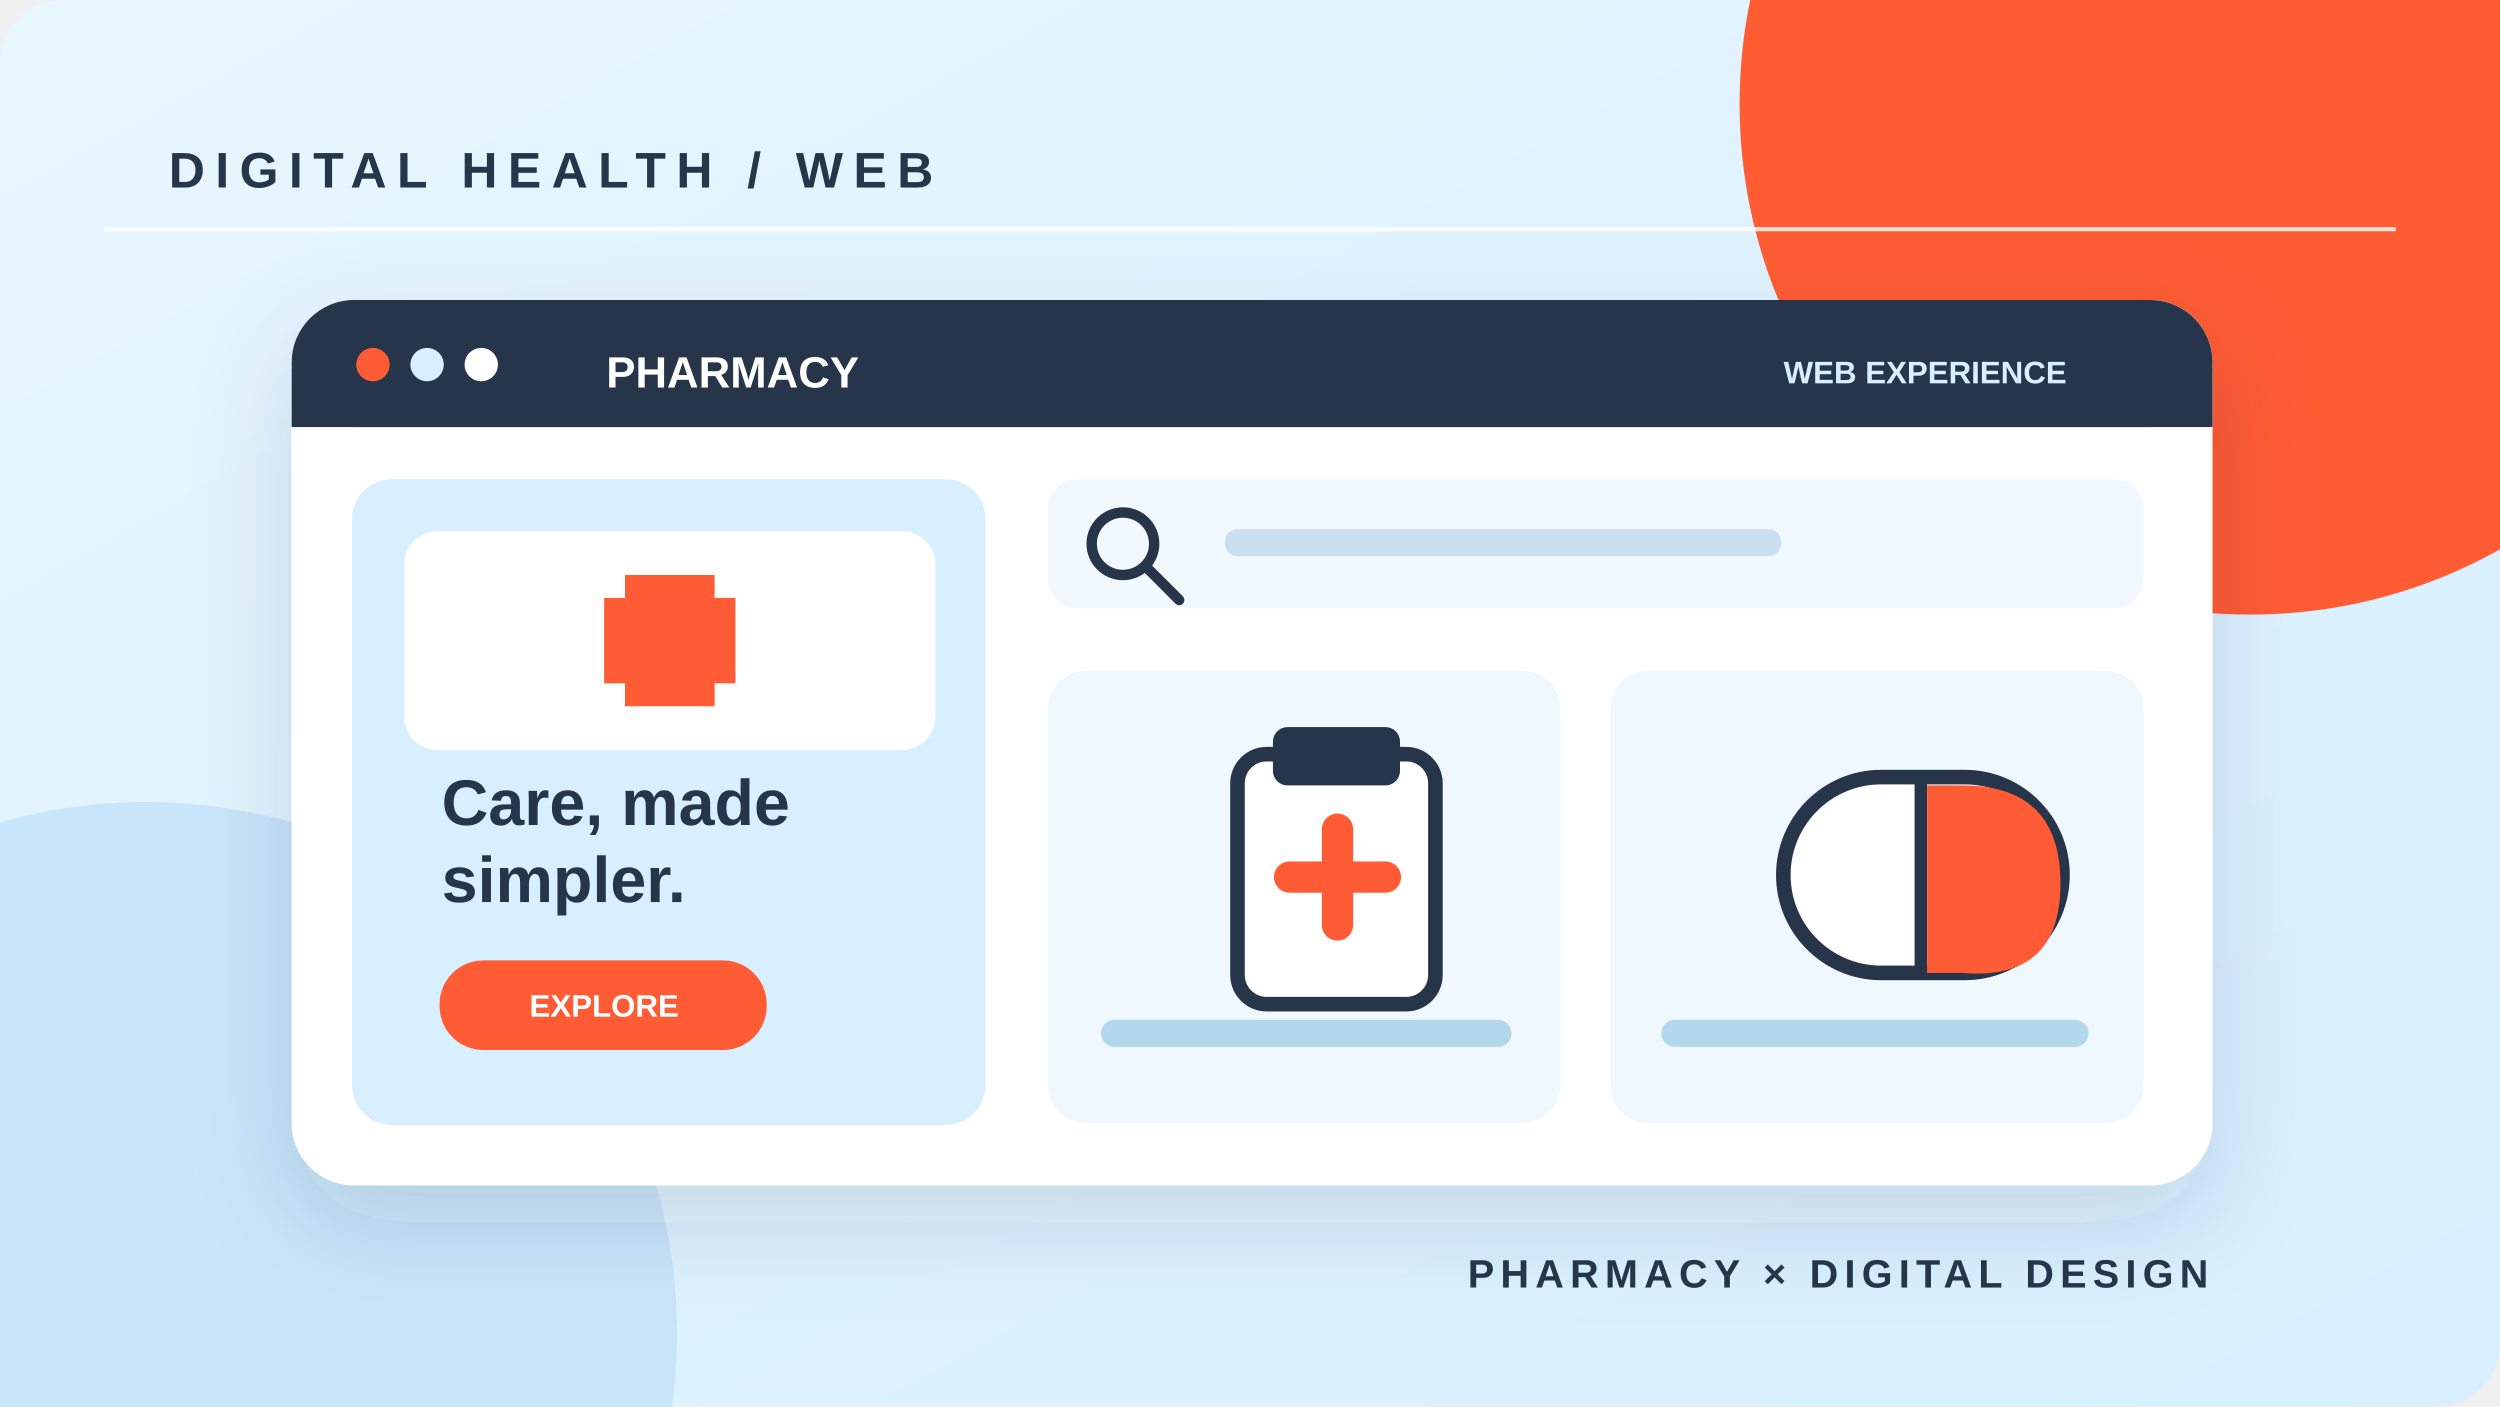
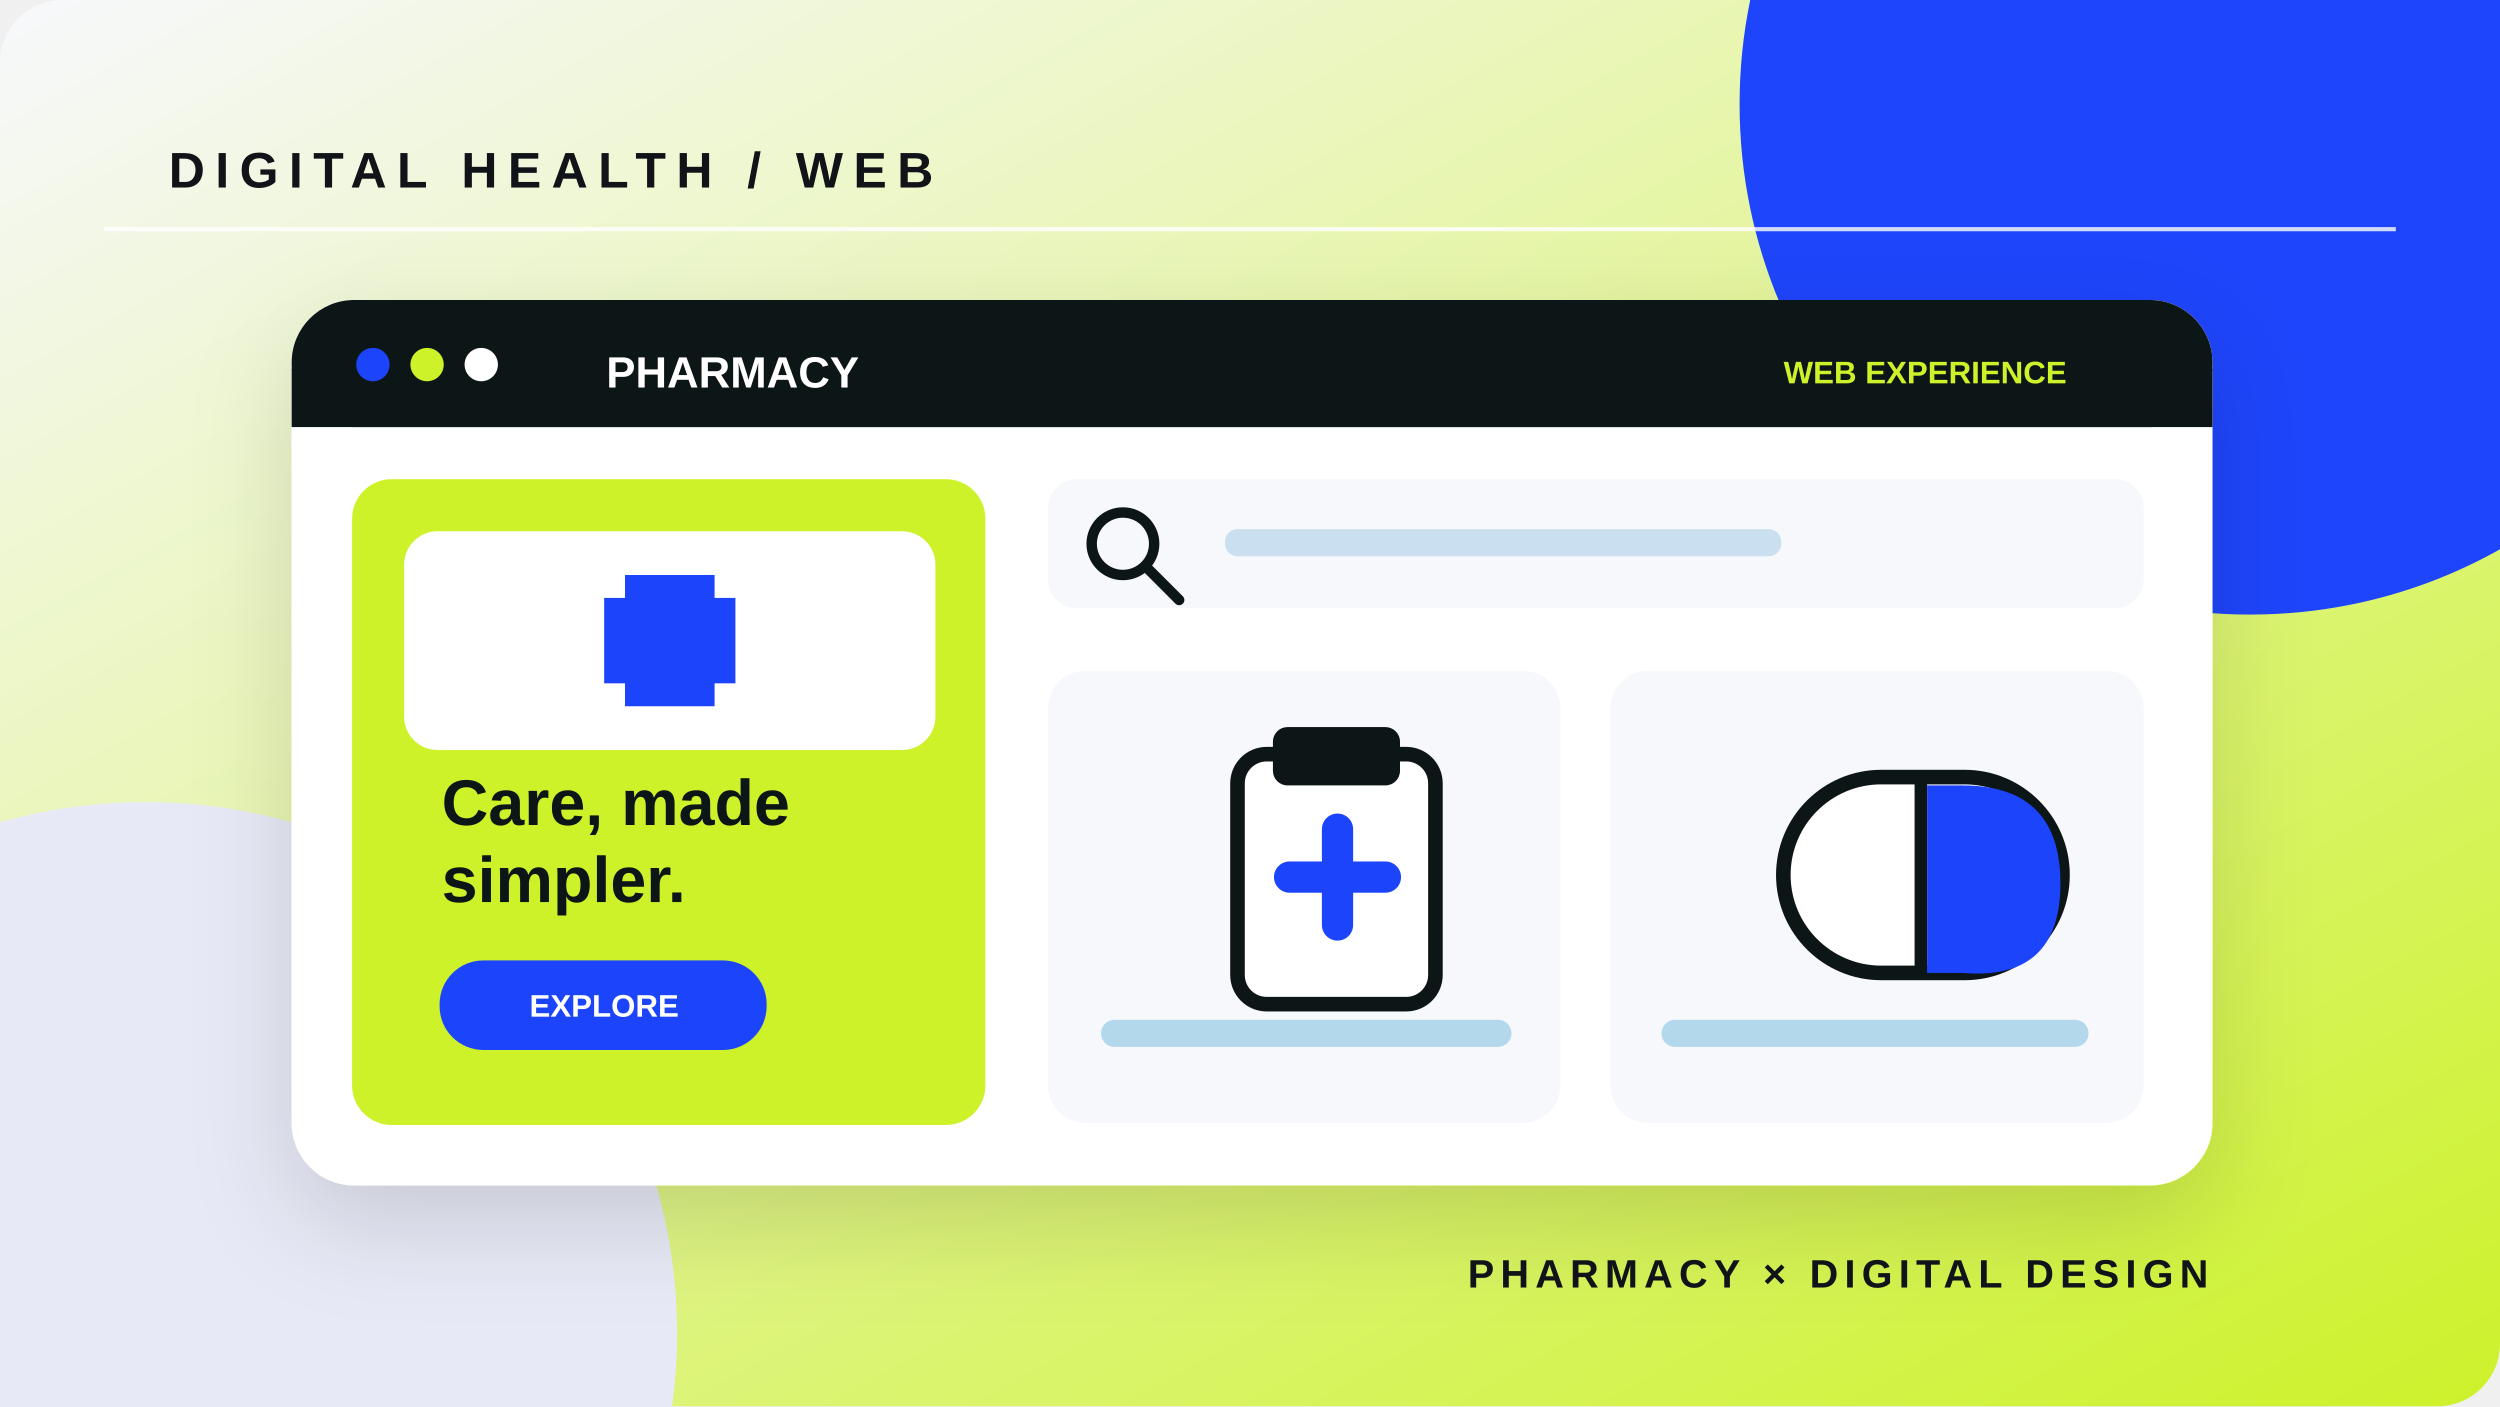
<svg xmlns="http://www.w3.org/2000/svg" width="1200" height="675" viewBox="0 0 1200 675" role="img" aria-label="Pharmacy web application concept illustrated as an elegant digital storefront">
  <defs>
    <linearGradient id="bg" x1="0" y1="0" x2="1" y2="1">
-       <stop stop-color="#E8F6FF" />
-       <stop offset="1" stop-color="#D7EFFF" />
+       <stop stop-color="#F7F8FC" />
+       <stop offset="1" stop-color="#CDF22B" />
    </linearGradient>
    <filter id="shadow" x="-20%" y="-30%" width="150%" height="170%">
-       <feDropShadow dx="0" dy="18" stdDeviation="24" flood-color="#25364A" flood-opacity=".14" />
+       <feDropShadow dx="0" dy="18" stdDeviation="24" flood-color="#101317" flood-opacity=".14" />
    </filter>
  </defs>
  <rect width="1200" height="675" rx="30" fill="url(#bg)" />
-   <circle cx="1080" cy="50" r="245" fill="#FF5C34" />
-   <circle cx="70" cy="640" r="255" fill="#C8E6FA" />
+   <circle cx="1080" cy="50" r="245" fill="#1E45FB" />
+   <circle cx="70" cy="640" r="255" fill="#E7EAF6" />
  <path d="M50 110H1150" stroke="#FFFFFF" stroke-width="2" opacity=".8" />
-   <text x="81" y="90" font-family="Arial,sans-serif" font-size="24" font-weight="800" letter-spacing="5" fill="#25364A">DIGITAL HEALTH / WEB</text>
+   <text x="81" y="90" font-family="Arial,sans-serif" font-size="24" font-weight="800" letter-spacing="5" fill="#101317">DIGITAL HEALTH / WEB</text>
  <g filter="url(#shadow)">
    <rect x="140" y="144" width="922" height="425" rx="30" fill="#FFFFFF" />
-     <rect x="140" y="144" width="922" height="61" rx="30" fill="#25364A" />
-     <path d="M140 177H1062V205H140Z" fill="#25364A" />
-     <circle cx="179" cy="175" r="8" fill="#FF5C34" />
-     <circle cx="205" cy="175" r="8" fill="#D7EFFF" />
+     <rect x="140" y="144" width="922" height="61" rx="30" fill="#101317" />
+     <path d="M140 177H1062V205H140Z" fill="#101317" />
+     <circle cx="179" cy="175" r="8" fill="#1E45FB" />
+     <circle cx="205" cy="175" r="8" fill="#CDF22B" />
    <circle cx="231" cy="175" r="8" fill="#FFFFFF" />
    <text x="291" y="186" font-family="Arial,sans-serif" font-size="21" font-weight="800" fill="#FFFFFF">PHARMACY</text>
-     <text x="992" y="184" text-anchor="end" font-family="Arial,sans-serif" font-size="15" font-weight="700" fill="#D7EFFF">WEB EXPERIENCE</text>
-     <rect x="169" y="230" width="304" height="310" rx="19" fill="#D7EFFF" />
+     <text x="992" y="184" text-anchor="end" font-family="Arial,sans-serif" font-size="15" font-weight="700" fill="#CDF22B">WEB EXPERIENCE</text>
+     <rect x="169" y="230" width="304" height="310" rx="19" fill="#CDF22B" />
    <rect x="194" y="255" width="255" height="105" rx="16" fill="#FFFFFF" />
-     <path d="M300 276h43v63h-43zM290 287h63v41h-63z" fill="#FF5C34" />
-     <text x="212" y="396" font-family="Arial,sans-serif" font-size="31" font-weight="900" fill="#25364A">Care, made</text>
-     <text x="212" y="433" font-family="Arial,sans-serif" font-size="31" font-weight="900" fill="#25364A">simpler.</text>
-     <rect x="211" y="461" width="157" height="43" rx="21" fill="#FF5C34" />
+     <path d="M300 276h43v63h-43zM290 287h63v41h-63z" fill="#1E45FB" />
+     <text x="212" y="396" font-family="Arial,sans-serif" font-size="31" font-weight="900" fill="#101317">Care, made</text>
+     <text x="212" y="433" font-family="Arial,sans-serif" font-size="31" font-weight="900" fill="#101317">simpler.</text>
+     <rect x="211" y="461" width="157" height="43" rx="21" fill="#1E45FB" />
    <text x="290" y="488" font-family="Arial,sans-serif" font-size="15" font-weight="700" text-anchor="middle" fill="#FFFFFF">EXPLORE</text>
-     <rect x="503" y="230" width="526" height="62" rx="14" fill="#F2F9FE" />
-     <circle cx="539" cy="261" r="15" stroke="#25364A" stroke-width="5" fill="none" />
-     <path d="m551 273 15 15" stroke="#25364A" stroke-width="5" stroke-linecap="round" />
+     <rect x="503" y="230" width="526" height="62" rx="14" fill="#F7F8FC" />
+     <circle cx="539" cy="261" r="15" stroke="#101317" stroke-width="5" fill="none" />
+     <path d="m551 273 15 15" stroke="#101317" stroke-width="5" stroke-linecap="round" />
    <rect x="588" y="254" width="267" height="13" rx="6" fill="#CADFEF" />
-     <rect x="503" y="322" width="246" height="217" rx="18" fill="#EFF8FE" />
-     <rect x="773" y="322" width="256" height="217" rx="18" fill="#EFF8FE" />
+     <rect x="503" y="322" width="246" height="217" rx="18" fill="#F7F8FC" />
+     <rect x="773" y="322" width="256" height="217" rx="18" fill="#F7F8FC" />
    <g transform="translate(565 349)">
-       <rect x="29" y="13" width="95" height="120" rx="14" fill="#FFFFFF" stroke="#25364A" stroke-width="7" />
-       <rect x="46" y="0" width="61" height="28" rx="7" fill="#25364A" />
-       <path d="M77 49v46M54 72h46" stroke="#FF5C34" stroke-width="15" stroke-linecap="round" />
+       <rect x="29" y="13" width="95" height="120" rx="14" fill="#FFFFFF" stroke="#101317" stroke-width="7" />
+       <rect x="46" y="0" width="61" height="28" rx="7" fill="#101317" />
+       <path d="M77 49v46M54 72h46" stroke="#1E45FB" stroke-width="15" stroke-linecap="round" />
    </g>
    <g transform="translate(825 345)">
-       <rect x="31" y="28" width="134" height="94" rx="47" fill="#FFFFFF" stroke="#25364A" stroke-width="7" />
-       <path d="M97 31v90" stroke="#25364A" stroke-width="6" />
-       <path d="M100 32h17q47 0 47 47t-47 43h-17" fill="#FF5C34" />
+       <rect x="31" y="28" width="134" height="94" rx="47" fill="#FFFFFF" stroke="#101317" stroke-width="7" />
+       <path d="M97 31v90" stroke="#101317" stroke-width="6" />
+       <path d="M100 32h17q47 0 47 47t-47 43h-17" fill="#1E45FB" />
    </g>
    <path d="M535 496h184M804 496h192" stroke="#B3D8EB" stroke-width="13" stroke-linecap="round" />
  </g>
-   <text x="1060" y="618" font-size="19" text-anchor="end" font-family="Arial,sans-serif" font-weight="800" letter-spacing="3" fill="#25364A">PHARMACY × DIGITAL DESIGN</text>
+   <text x="1060" y="618" font-size="19" text-anchor="end" font-family="Arial,sans-serif" font-weight="800" letter-spacing="3" fill="#101317">PHARMACY × DIGITAL DESIGN</text>
</svg>
